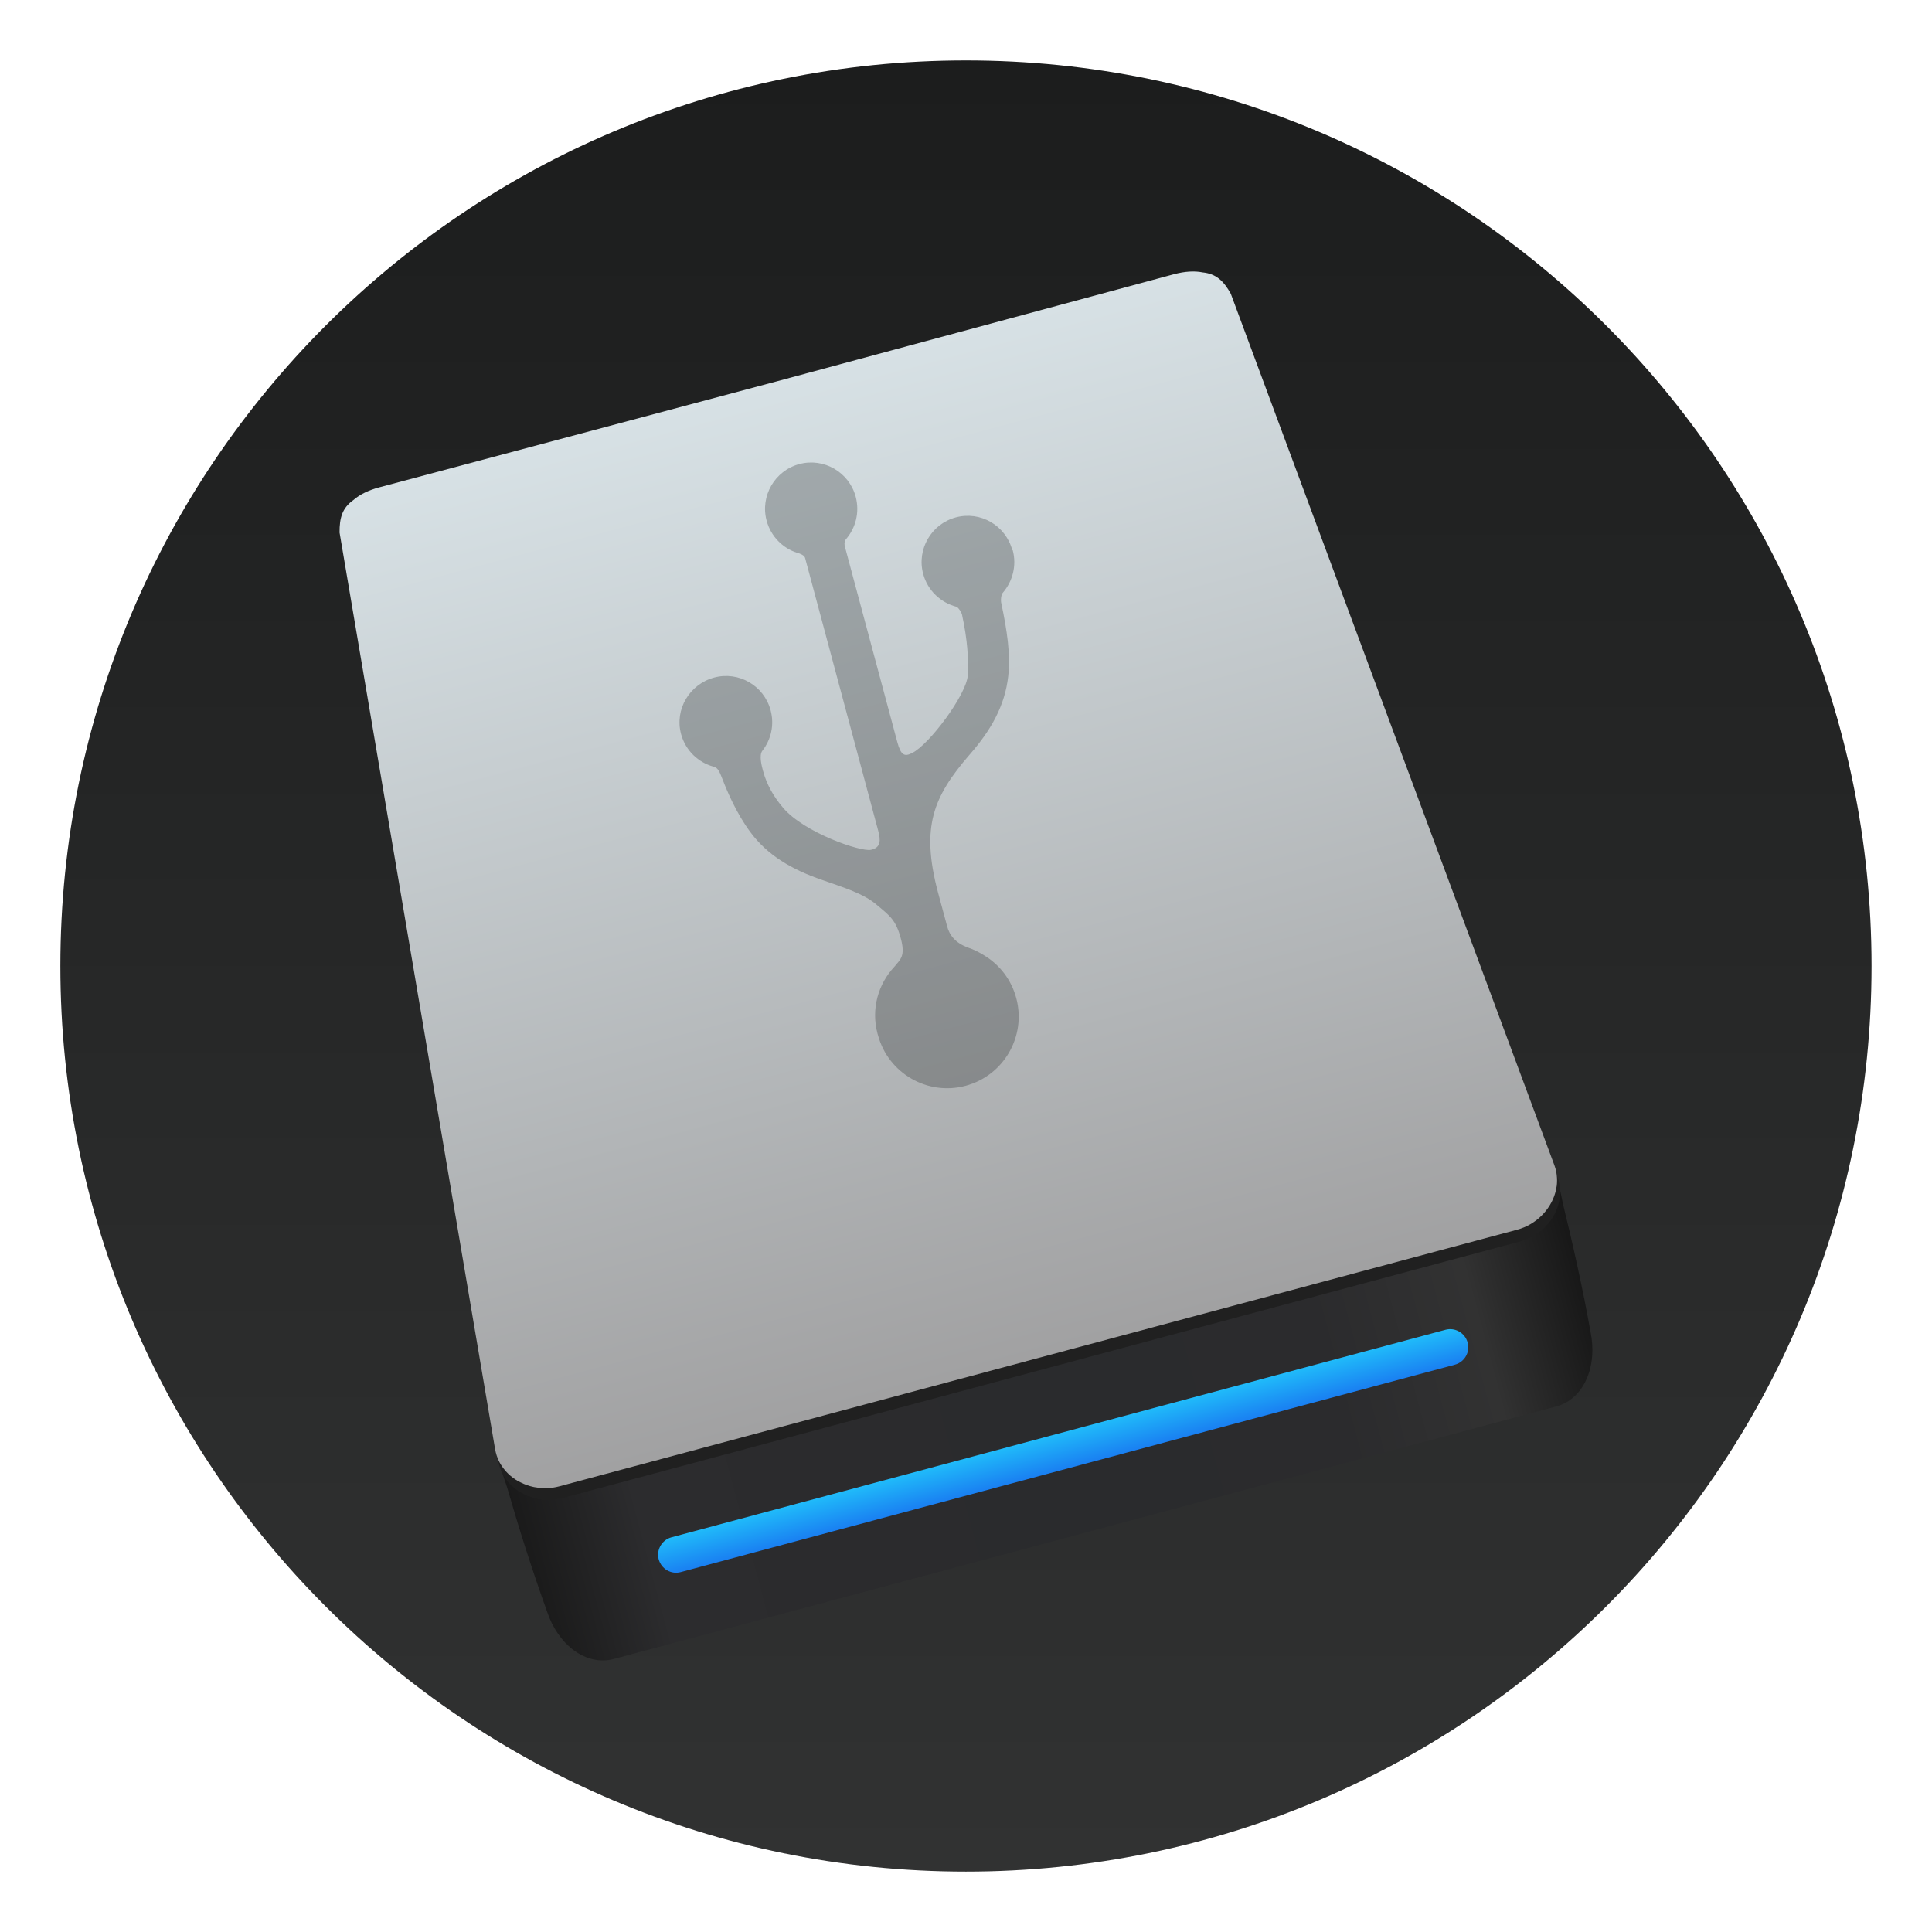
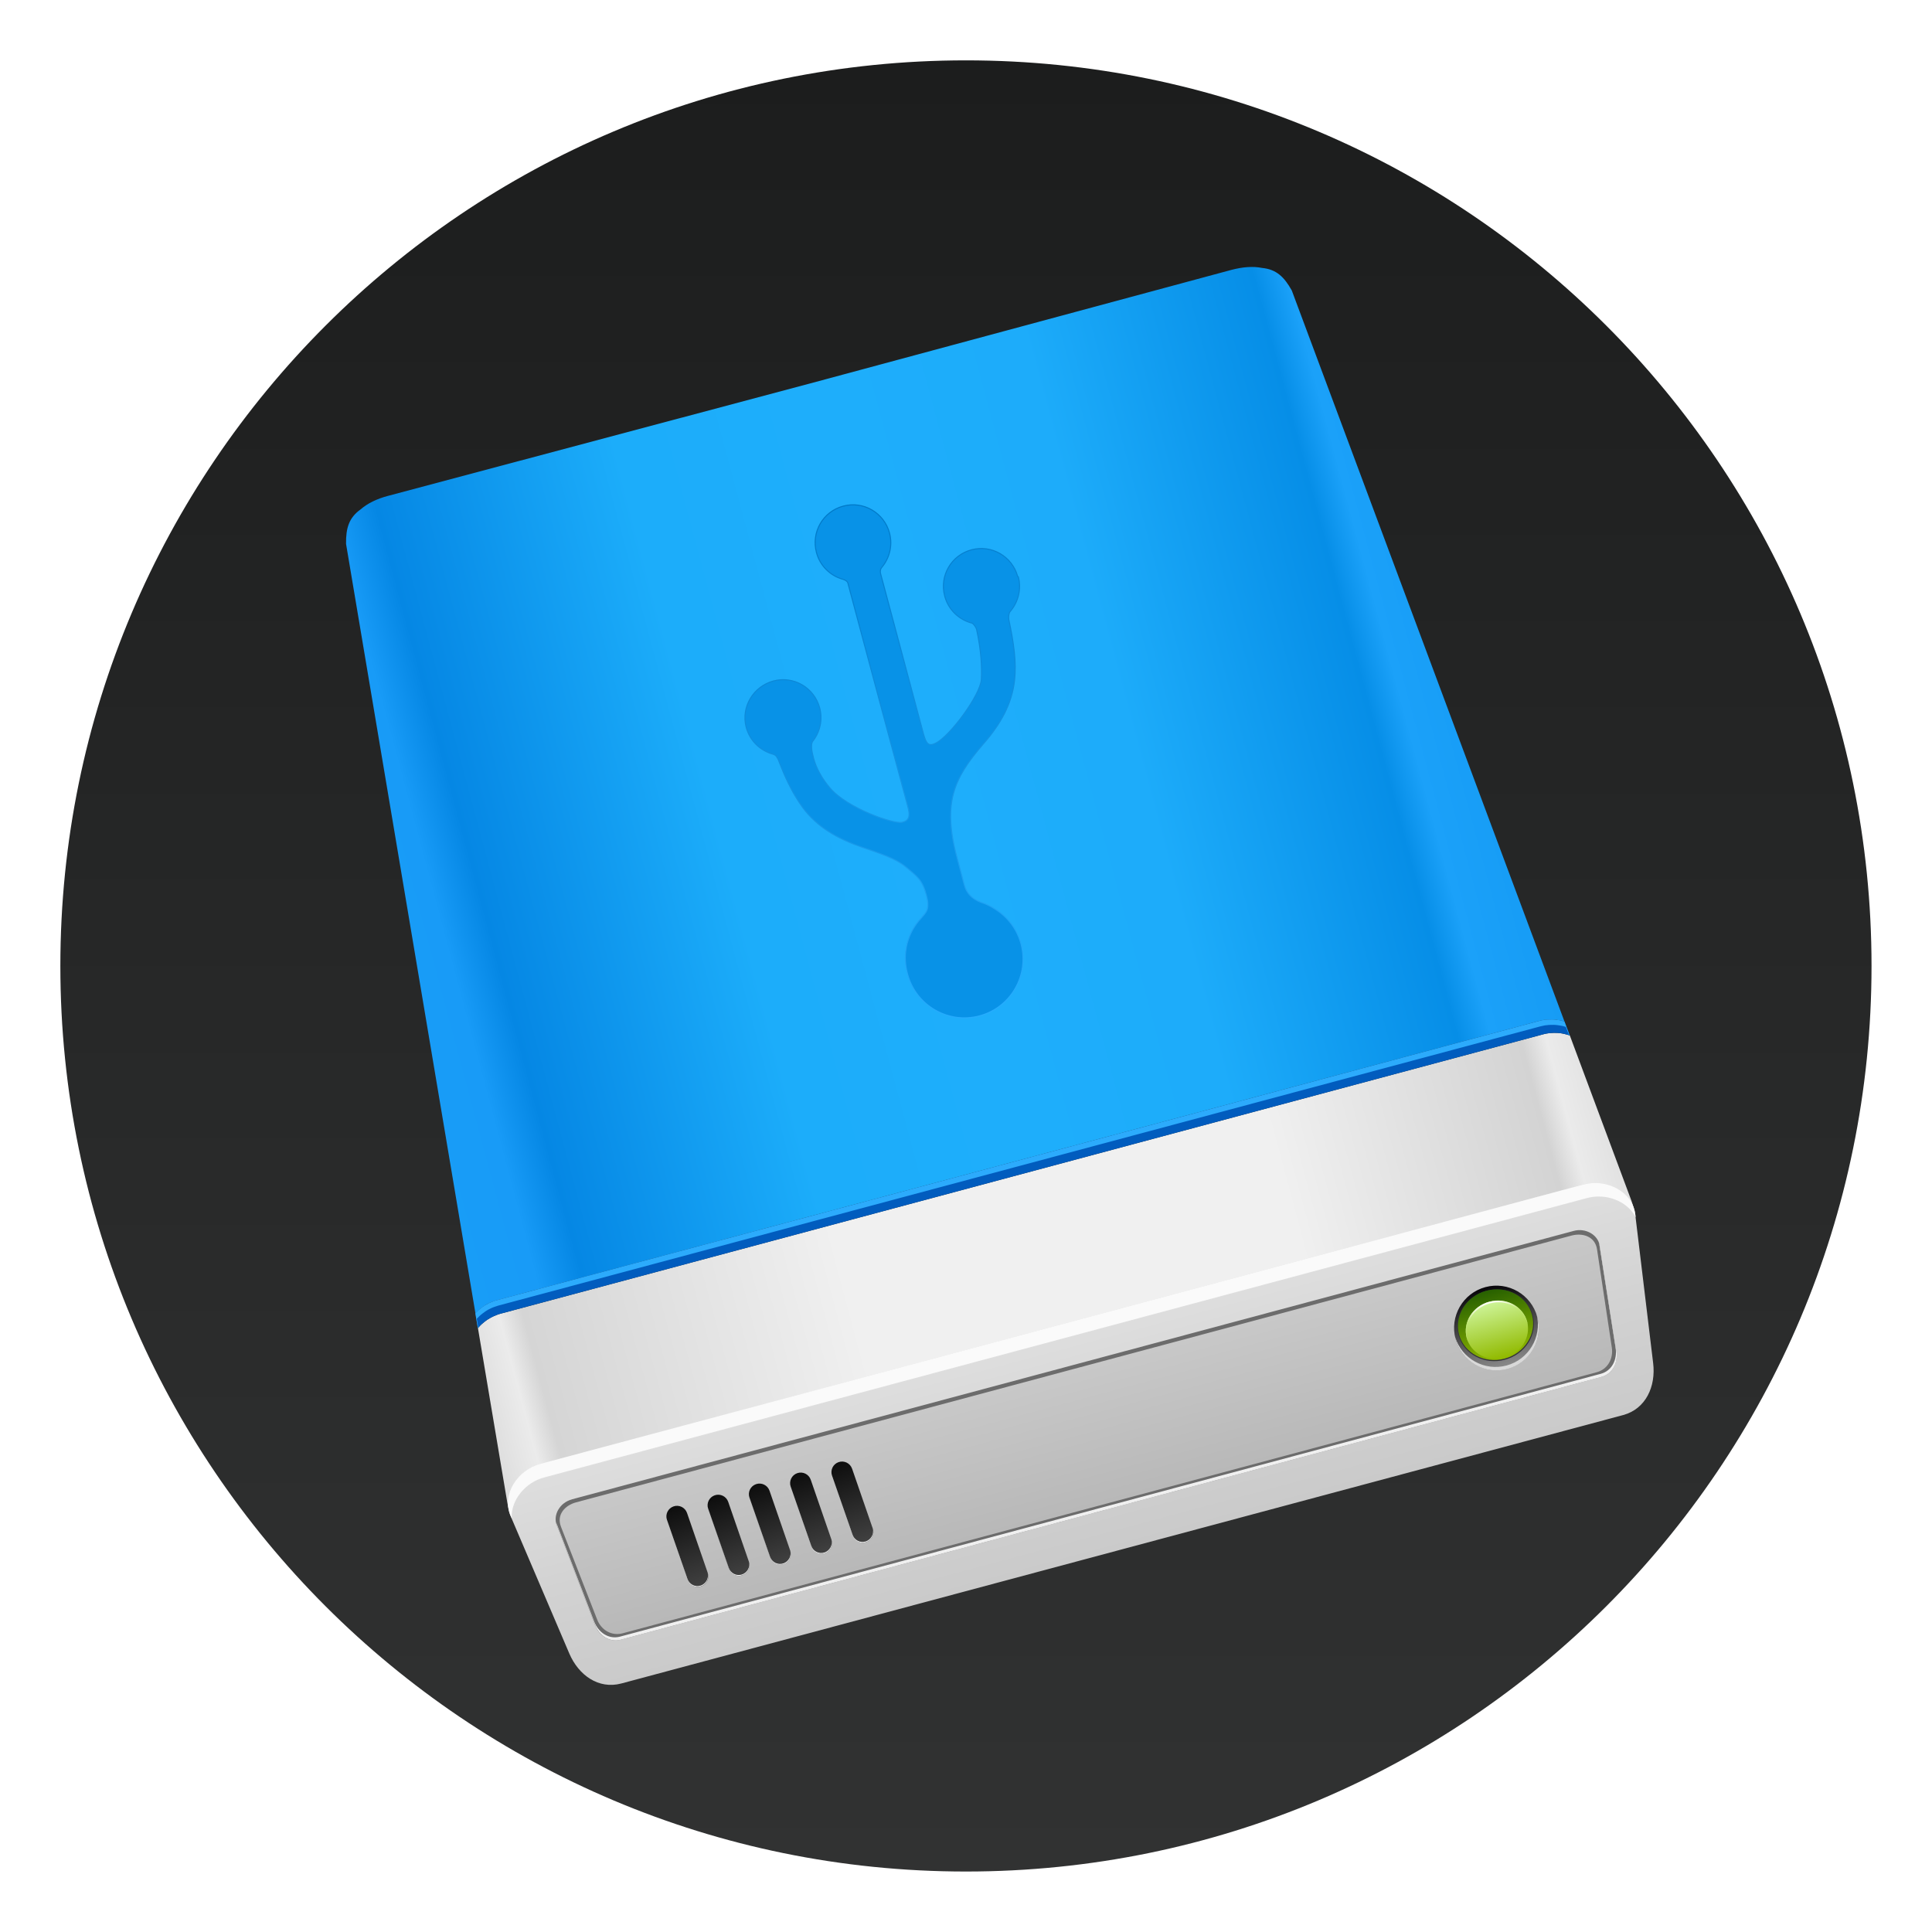
- <svg xmlns="http://www.w3.org/2000/svg" width="64" height="64" version="1.1" viewBox="0 0 16.933 16.933">
+ <svg xmlns="http://www.w3.org/2000/svg" xmlns:xlink="http://www.w3.org/1999/xlink" width="64" height="64" version="1.1" viewBox="0 0 16.933 16.933">
  <defs>
-     <linearGradient id="b-5" x1="9.26" x2="9.26" y1="-.262" y2="15.612" gradientTransform="translate(1.2901 9.3991)" gradientUnits="userSpaceOnUse">
+     <linearGradient id="linearGradient122580" x1="-253" x2="-198" y1="58.33" y2="58.33" gradientTransform="matrix(.17924 -.048026 .048026 .17924 46.843 -9.9779)" gradientUnits="userSpaceOnUse">
+       <stop stop-color="#ddd" offset="0" />
+       <stop stop-color="#ebebeb" offset=".035" />
+       <stop stop-color="#d5d5d5" offset=".055" />
+       <stop stop-color="#f0f0f0" offset=".331" />
+       <stop stop-color="#f0f0f0" offset=".506" />
+       <stop stop-color="#f0f0f0" offset=".715" />
+       <stop stop-color="#d3d3d3" offset=".944" />
+       <stop stop-color="#ebebeb" offset=".965" />
+       <stop stop-color="#e1e1e1" offset="1" />
+     </linearGradient>
+     <linearGradient id="linearGradient158037" x1="-252.13" x2="-198.87" y1="33.15" y2="33.15" gradientTransform="matrix(.17924 -.048026 .048026 .17924 46.843 -9.9779)" gradientUnits="userSpaceOnUse">
+       <stop stop-color="#189df7" offset="0" />
+       <stop stop-color="#189bf7" offset=".06" />
+       <stop stop-color="#0587e4" offset=".1" />
+       <stop stop-color="#1cadfa" offset=".319" />
+       <stop stop-color="#1eaefb" offset=".506" />
+       <stop stop-color="#1dacfa" offset=".695" />
+       <stop stop-color="#068ee7" offset=".905" />
+       <stop stop-color="#1ba1f9" offset=".934" />
+       <stop stop-color="#169cf5" offset="1" />
+     </linearGradient>
+     <linearGradient id="linearGradient3986" x1="-59.557" x2="-59.557" y1="15.884" y2="18.79" gradientTransform="matrix(.67741 -.18151 .18151 .67741 46.843 -9.9779)" gradientUnits="userSpaceOnUse">
+       <stop stop-color="#dfdfdf" offset="0" />
+       <stop stop-color="#d2d2d2" offset=".532" />
+       <stop stop-color="#cacaca" offset="1" />
+     </linearGradient>
+     <linearGradient id="linearGradient12298" x1="-58.757" x2="-58.757" y1="16.466" y2="18.206" gradientTransform="matrix(.67741 -.18151 .17914 .66857 46.882 -9.8321)" gradientUnits="userSpaceOnUse">
+       <stop stop-color="#c8c8c8" offset="0" />
+       <stop stop-color="#b8b8b8" offset="1" />
+     </linearGradient>
+     <linearGradient id="linearGradient988" x1="-61.911" x2="-61.911" y1="14.023" y2="15.081" gradientTransform="matrix(.70131 0 0 .70131 44.777 4.572)" gradientUnits="userSpaceOnUse" xlink:href="#linearGradient24279" />
+     <linearGradient id="linearGradient24279">
+       <stop stop-color="#0d0d0d" offset="0" />
+       <stop stop-color="#414141" offset="1" />
+     </linearGradient>
+     <linearGradient id="linearGradient990" x1="-61.911" x2="-61.911" y1="14.023" y2="15.081" gradientTransform="matrix(.70131 0 0 .70131 45.15 4.5986)" gradientUnits="userSpaceOnUse" xlink:href="#linearGradient24279" />
+     <linearGradient id="linearGradient992" x1="-61.911" x2="-61.911" y1="14.023" y2="15.081" gradientTransform="matrix(.70131 0 0 .70131 45.524 4.6252)" gradientUnits="userSpaceOnUse" xlink:href="#linearGradient24279" />
+     <linearGradient id="linearGradient994" x1="-61.911" x2="-61.911" y1="14.023" y2="15.081" gradientTransform="matrix(.70131 0 0 .70131 45.897 4.6518)" gradientUnits="userSpaceOnUse" xlink:href="#linearGradient24279" />
+     <linearGradient id="linearGradient24281" x1="-61.911" x2="-61.911" y1="14.023" y2="15.081" gradientTransform="matrix(.70131 0 0 .70131 46.271 4.6784)" gradientUnits="userSpaceOnUse" xlink:href="#linearGradient24279" />
+     <linearGradient id="linearGradient45238" x1="-55.576" x2="-55.576" y1="13.942" y2="14.996" gradientTransform="matrix(.70131 0 0 .70131 48.632 4.4875)" gradientUnits="userSpaceOnUse">
+       <stop stop-color="#070509" offset="0" />
+       <stop stop-color="#8e8e8e" offset="1" />
+     </linearGradient>
+     <linearGradient id="linearGradient59949" x1="-55.566" x2="-55.566" y1="13.99" y2="14.865" gradientTransform="matrix(.70131 0 0 .70131 48.632 4.4875)" gradientUnits="userSpaceOnUse">
+       <stop stop-color="#276000" offset="0" />
+       <stop stop-color="#90b800" offset="1" />
+     </linearGradient>
+     <linearGradient id="linearGradient69044" x1="-55.566" x2="-55.566" y1="13.99" y2="14.865" gradientTransform="matrix(.58011 0 0 .58011 41.896 6.282)" gradientUnits="userSpaceOnUse">
+       <stop stop-color="#cef59a" offset="0" />
+       <stop stop-color="#91ba00" offset="1" />
+     </linearGradient>
+     <linearGradient id="linearGradient106117" x1="-55.566" x2="-55.566" y1="13.99" y2="14.223" gradientTransform="matrix(.56035 -.15015 .15015 .56035 42.094 -4.7755)" gradientUnits="userSpaceOnUse">
+       <stop stop-color="#fff" offset="0" />
+       <stop stop-color="#bee571" offset="1" />
+     </linearGradient>
+     <linearGradient id="linearGradient199209" x1="-28.818" x2="-28.818" y1="5.055" y2="13.503" gradientTransform="matrix(.53308 -.14284 .14284 .53308 23.301 -2.7278)" gradientUnits="userSpaceOnUse">
+       <stop stop-color="#0079c7" offset="0" />
+       <stop stop-color="#27acfe" offset="1" />
+     </linearGradient>
+     <linearGradient id="b-5-6" x1="9.26" x2="9.26" y1="-.262" y2="15.612" gradientTransform="translate(-.79384 .79164)" gradientUnits="userSpaceOnUse">
      <stop stop-color="#1c1d1d" offset="0" />
      <stop stop-color="#313232" offset="1" />
    </linearGradient>
-     <linearGradient id="linearGradient1252" x1="6.742" x2="57.258" y1="53.542" y2="53.542" gradientTransform="matrix(.18352 -.049174 .049174 .18352 2.796 12.694)" gradientUnits="userSpaceOnUse">
-       <stop stop-color="#1a1a1a" offset="0" />
-       <stop stop-color="#2c2c2e" offset=".111" />
-       <stop stop-color="#2b2b2d" offset=".29" />
-       <stop stop-color="#2a2b2d" offset=".512" />
-       <stop stop-color="#2b2b2d" offset=".752" />
-       <stop stop-color="#323232" offset=".897" />
-       <stop stop-color="#171717" offset="1" />
-     </linearGradient>
-     <linearGradient id="linearGradient1240" x1="28.406" x2="28.406" y1="4.44" y2="51.07" gradientTransform="matrix(.18352 -.049174 .049174 .18352 2.796 12.694)" gradientUnits="userSpaceOnUse">
-       <stop stop-color="#d7e1e5" offset="0" />
-       <stop stop-color="#a1a1a2" offset="1" />
-     </linearGradient>
-     <linearGradient id="linearGradient1350" x1="30.14" x2="30.14" y1="56.527" y2="54.734" gradientTransform="matrix(.18352 -.049174 .049174 .18352 2.796 12.694)" gradientUnits="userSpaceOnUse">
-       <stop stop-color="#197cf1" offset="0" />
-       <stop stop-color="#20bcfa" offset="1" />
-     </linearGradient>
  </defs>
-   <g transform="translate(-2.0839 -8.6074)">
-     <circle cx="10.55" cy="17.074" r="7.937" fill="url(#b-5)" image-rendering="optimizeSpeed" stroke-width=".963" style="paint-order:stroke markers fill" />
-     <g stroke-linecap="round" stroke-width=".057">
-       <path d="m6.522 21.055c-0.154 0.072-0.08 0.335 0.008 0.594 0.098 0.34 0.222 0.733 0.348 1.081 0.096 0.292 0.341 0.483 0.587 0.417l8.259-2.213c0.245-0.066 0.362-0.354 0.3-0.654-0.065-0.364-0.154-0.766-0.239-1.11-0.053-0.268-0.12-0.533-0.289-0.518l-8.323 2.23z" fill="url(#linearGradient1252)" style="paint-order:stroke fill markers" />
-       <path d="m5.434 12.98c-0.093 0.025-0.17 0.062-0.227 0.112-0.096 0.068-0.121 0.155-0.12 0.284l1.363 8.033c0.007 0.039 0.019 0.076 0.036 0.11 0.007 0.013 0.014 0.026 0.023 0.039 0.004 0.006 0.008 0.013 0.013 0.019 0.013 0.018 0.028 0.035 0.044 0.05 0.027 0.026 0.057 0.048 0.09 0.066 0.007 0.004 0.013 0.007 0.02 0.01 0.034 0.017 0.07 0.029 0.107 0.038 0.007 0.002 0.015 0.003 0.022 0.005 0.068 0.012 0.14 0.01 0.209-0.009l8.394-2.249c0.162-0.043 0.289-0.17 0.333-0.32 0.006-0.021 0.011-0.043 0.014-0.065 8.47e-4 -0.007 0.001-0.015 0.002-0.022 9.26e-4 -0.015 1e-3 -0.03 2.32e-4 -0.045-0.002-0.038-0.009-0.076-0.023-0.113l-2.836-7.638c-0.063-0.113-0.129-0.175-0.246-0.187-0.074-0.015-0.159-9e-3 -0.253 0.016l-3.481 0.939z" fill="#202020" style="paint-order:stroke fill markers" />
-       <path d="m5.407 12.879c-0.093 0.025-0.17 0.062-0.227 0.112-0.096 0.068-0.121 0.155-0.12 0.284l1.363 8.033c0.007 0.039 0.019 0.076 0.036 0.11 0.007 0.013 0.014 0.026 0.023 0.039 0.004 0.006 0.008 0.012 0.013 0.018 0.013 0.018 0.028 0.035 0.044 0.05 0.027 0.026 0.057 0.048 0.09 0.066 0.007 0.004 0.013 0.007 0.02 0.01 0.034 0.017 0.07 0.03 0.107 0.038 0.007 0.002 0.015 0.003 0.022 0.004 0.068 0.012 0.14 0.01 0.209-0.009l8.394-2.249c0.162-0.043 0.289-0.17 0.333-0.32 0.006-0.021 0.011-0.043 0.014-0.065 8.46e-4 -0.007 0.001-0.015 0.002-0.022 9e-4 -0.015 0.001-0.03 2.32e-4 -0.045-0.002-0.038-0.009-0.076-0.023-0.113l-2.836-7.638c-0.063-0.113-0.129-0.175-0.246-0.187-0.074-0.015-0.159-9e-3 -0.253 0.016l-3.481 0.939z" fill="url(#linearGradient1240)" style="paint-order:stroke fill markers" />
+   <circle cx="8.466" cy="8.466" r="7.937" fill="url(#b-5-6)" image-rendering="optimizeSpeed" stroke-width=".963" style="paint-order:stroke markers fill" />
+   <g stroke-width=".714">
+     <path d="m13.759 9.076c-0.006-0.002-0.011-0.004-0.017-0.006-0.01-0.003-0.02-0.005-0.03-0.008-0.01-0.002-0.02-0.004-0.031-0.006-0.01-0.001-0.021-0.003-0.031-0.003-0.011-6.96e-4 -0.021-6.64e-4 -0.032-5.251e-4s-0.021 7.211e-4 -0.032 0.002c-0.011 9.686e-4 -0.021 0.002-0.031 0.004-0.01 0.002-0.021 0.004-0.031 0.007l-9.136 2.448c-0.01 0.003-0.021 0.006-0.031 0.01-0.01 0.004-0.02 0.008-0.029 0.012-0.01 0.004-0.019 0.009-0.028 0.014-0.009 0.005-0.018 0.01-0.027 0.016-0.009 0.006-0.018 0.012-0.026 0.019-0.008 0.006-0.016 0.013-0.024 0.02-0.008 7e-3 -0.015 0.014-0.022 0.022-0.004 0.004-0.008 9e-3 -0.012 0.014l0.257 1.528c0.007 0.042 0.02 0.081 0.038 0.117 0.007 0.014 0.015 0.028 0.024 0.041 0.004 0.007 0.009 0.013 0.014 0.02 0.014 0.019 0.03 0.037 0.047 0.053 0.028 0.027 0.061 0.051 0.095 0.07 0.007 0.004 0.014 0.008 0.021 0.011 0.036 0.018 0.074 0.031 0.114 0.04 0.008 0.002 0.016 0.003 0.024 0.005 0.072 0.013 0.148 0.011 0.222-0.009l8.911-2.388c0.172-0.046 0.307-0.18 0.353-0.339 0.007-0.023 0.012-0.046 0.014-0.07 9.12e-4 -0.008 0.002-0.016 0.002-0.024 9.39e-4 -0.016 8.33e-4 -0.032-1.4e-5 -0.048-0.002-0.04-0.01-0.08-0.025-0.12z" fill="url(#linearGradient122580)" />
+     <path d="m13.712 8.953c-0.011-0.003-0.022-0.006-0.033-0.009-0.012-0.003-0.024-0.005-0.037-0.006-0.012-0.002-0.025-0.003-0.038-0.003-0.013-3.405e-4 -0.025-1.273e-4 -0.038 6.828e-4 -0.013 8.127e-4 -0.026 0.002-0.038 0.004-0.013 0.002-0.025 0.005-0.037 0.008l-9.136 2.448c-0.012 0.003-0.024 0.007-0.036 0.012-0.012 0.004-0.024 0.01-0.035 0.015-0.011 0.006-0.022 0.012-0.033 0.018-0.011 0.007-0.021 0.014-0.031 0.022-0.01 0.008-0.02 0.015-0.029 0.024-0.008 0.008-0.016 0.016-0.024 0.024l0.022 0.13c0.004-0.005 0.008-0.009 0.012-0.014 0.007-0.008 0.015-0.015 0.022-0.022 0.008-7e-3 0.016-0.014 0.024-0.02 0.008-0.006 0.017-0.013 0.026-0.019 0.009-0.006 0.018-0.011 0.027-0.016 0.009-0.005 0.019-0.01 0.028-0.014 0.01-0.004 0.019-0.008 0.029-0.012 0.01-0.004 0.02-7e-3 0.031-0.01l9.136-2.448c0.01-0.003 0.021-0.005 0.031-0.007 0.01-0.002 0.021-0.003 0.031-0.004 0.011-9.686e-4 0.021-0.002 0.032-0.002 0.011-1.389e-4 0.021-1.786e-4 0.032 5.251e-4 0.011 6.96e-4 0.021 0.002 0.031 0.003 0.01 0.001 0.021 0.003 0.031 0.006 0.01 0.002 0.02 0.005 0.03 0.008 0.006 0.002 0.011 0.004 0.017 0.006z" fill="#015cbe" />
+     <path d="m3.401 4.346c-0.099 0.026-0.18 0.066-0.241 0.119-0.102 0.073-0.129 0.164-0.127 0.302l1.134 6.744c0.008-0.008 0.016-0.016 0.024-0.024 0.009-0.009 0.019-0.016 0.029-0.024 0.01-0.008 0.021-0.015 0.031-0.022 0.011-0.007 0.022-0.013 0.033-0.018 0.011-0.006 0.023-0.011 0.035-0.015 0.012-0.004 0.024-0.008 0.036-0.012l9.136-2.448c0.012-0.003 0.025-0.006 0.037-0.008 0.013-0.002 0.026-0.003 0.038-0.004 0.013-8.127e-4 0.025-0.001 0.038-6.829e-4 0.013 3.405e-4 0.025 0.001 0.038 0.003 0.012 0.002 0.025 0.004 0.037 0.006 0.011 0.002 0.022 0.006 0.033 0.009l-2.39-6.407c-0.067-0.12-0.136-0.186-0.261-0.198-0.079-0.016-0.169-0.009-0.268 0.017l-3.695 0.996z" fill="url(#linearGradient158037)" />
+   </g>
+   <g stroke-linecap="round" stroke-linejoin="round">
+     <path d="m4.737 12.831 9.14-2.449c0.199-0.053 0.43 0.058 0.455 0.262l0.157 1.303c0.025 0.204-0.064 0.401-0.262 0.455l-8.782 2.353c-0.199 0.053-0.374-0.073-0.455-0.262l-0.515-1.206c-0.081-0.189 0.064-0.401 0.262-0.455z" color="#000000" fill="url(#linearGradient3986)" stroke-width=".037" style="-inkscape-stroke:none" />
+     <path d="m5.012 13.141 8.782-2.353c0.099-0.027 0.211 0.03 0.227 0.131l0.145 0.922c0.016 0.102-0.032 0.201-0.131 0.227l-8.594 2.303c-0.099 0.027-0.191-0.035-0.227-0.131l-0.334-0.871c-0.037-0.096 0.032-0.201 0.131-0.227z" color="#000000" fill="#6c6c6c" stroke-width=".029" style="-inkscape-stroke:none" />
+     <path d="m4.737 12.83c-0.199 0.053-0.343 0.265-0.262 0.455l0.01 0.023c-0.009-0.16 0.119-0.315 0.284-0.359l9.141-2.449c0.166-0.044 0.353 0.026 0.426 0.169l-0.003-0.025c-0.025-0.204-0.256-0.316-0.455-0.262z" color="#000000" fill="#fafafa" stroke-width=".037" style="-inkscape-stroke:none" />
+     <path d="m5.05 13.167 8.724-2.338c0.099-0.026 0.206 0.009 0.223 0.12l0.13 0.863c0.014 0.095-0.035 0.189-0.133 0.215l-8.537 2.288c-0.099 0.026-0.188-0.03-0.223-0.12l-0.317-0.813c-0.042-0.107 0.035-0.189 0.133-0.215z" color="#000000" fill="url(#linearGradient12298)" stroke-width=".028" style="-inkscape-stroke:none" />
+     <path d="m4.874 13.342c0.002 9e-3 0.004 0.018 0.007 0.027l0.334 0.871c0.037 0.096 0.128 0.158 0.227 0.131l8.594-2.303c0.099-0.027 0.147-0.126 0.131-0.227l-0.145-0.922c-0.002-0.009-0.004-0.018-0.007-0.027l0.145 0.922c0.016 0.102-0.032 0.201-0.131 0.227l-8.594 2.303c-0.099 0.027-0.19-0.035-0.227-0.131z" color="#000000" fill="#f0f0f0" stroke-width=".029" style="-inkscape-stroke:none" />
+     <g stroke-width=".037">
+       <rect transform="rotate(-19.072)" x="1.172" y="14.407" width=".186" height=".742" ry=".093" fill="url(#linearGradient988)" />
+       <path d="m5.842 13.313c6.219e-4 0.002 0.001 5e-3 0.002 0.007l0.182 0.526c0.017 0.049 0.069 0.074 0.118 0.057 0.048-0.016 0.073-0.067 0.059-0.115 0.01 0.045-0.015 0.092-0.06 0.108-0.049 0.017-0.101-0.009-0.118-0.058z" fill="#f0f0f0" />
+       <rect transform="rotate(-19.072)" x="1.545" y="14.433" width=".186" height=".742" ry=".093" fill="url(#linearGradient990)" />
+       <path d="m6.204 13.216c6.22e-4 0.002 0.001 5e-3 0.002 0.007l0.182 0.526c0.017 0.049 0.069 0.074 0.118 0.057 0.048-0.016 0.073-0.067 0.059-0.115 0.01 0.045-0.015 0.092-0.06 0.108-0.049 0.017-0.101-0.009-0.118-0.058z" fill="#f0f0f0" />
+       <rect transform="rotate(-19.072)" x="1.919" y="14.459" width=".186" height=".742" ry=".093" fill="url(#linearGradient992)" />
+       <path d="m6.566 13.119c6.221e-4 0.002 0.001 5e-3 0.002 0.007l0.182 0.526c0.017 0.049 0.069 0.074 0.118 0.057 0.048-0.016 0.073-0.067 0.059-0.115 0.01 0.045-0.015 0.092-0.06 0.108-0.049 0.017-0.101-0.009-0.118-0.058z" fill="#f0f0f0" />
+       <rect transform="rotate(-19.072)" x="2.292" y="14.486" width=".186" height=".742" ry=".093" fill="url(#linearGradient994)" />
+       <path d="m6.927 13.023c6.221e-4 0.002 0.001 5e-3 0.002 0.007l0.182 0.526c0.017 0.049 0.069 0.074 0.118 0.057 0.048-0.016 0.073-0.067 0.059-0.115 0.01 0.045-0.015 0.092-0.06 0.108-0.049 0.017-0.101-0.009-0.118-0.058z" fill="#f0f0f0" />
+       <rect transform="rotate(-19.072)" x="2.666" y="14.513" width=".186" height=".742" ry=".093" fill="url(#linearGradient24281)" />
+       <path d="m7.289 12.926c6.219e-4 0.002 0.001 5e-3 0.002 0.007l0.182 0.526c0.017 0.049 0.069 0.074 0.118 0.057 0.048-0.016 0.073-0.067 0.059-0.115 0.01 0.045-0.015 0.092-0.06 0.108-0.049 0.017-0.101-0.009-0.118-0.058z" fill="#f0f0f0" />
    </g>
-     <path d="m10.956 13.429c-0.058-0.217-0.28-0.345-0.495-0.287-0.215 0.058-0.344 0.28-0.286 0.495 0.039 0.147 0.156 0.254 0.294 0.289 0.021 0.014 0.041 0.048 0.046 0.066l0.001 0.005c0.048 0.217 0.058 0.4 0.05 0.53-0.011 0.167-0.336 0.606-0.489 0.681-0.067 0.034-0.098 0.018-0.129-0.098l-0.458-1.708c-0.005-0.018-0.009-0.043 0.007-0.067 0.086-0.099 0.123-0.236 0.087-0.373-0.058-0.217-0.28-0.345-0.495-0.287-0.215 0.058-0.344 0.28-0.286 0.496 0.037 0.137 0.14 0.24 0.266 0.281l0.002 8.73e-4c0.002 8.73e-4 0.003 5.55e-4 0.006 0.001 0.003 5.56e-4 0.006 0.001 0.009 0.003 0.033 0.011 0.05 0.026 0.054 0.04l0.64 2.388c0.023 0.085 0.027 0.153-0.064 0.171-0.09 0.018-0.584-0.15-0.769-0.369-0.086-0.101-0.144-0.207-0.174-0.318l-0.002-0.006c-0.01-0.038-0.037-0.137-0.005-0.176 0.076-0.097 0.106-0.227 0.072-0.354-0.058-0.217-0.28-0.345-0.495-0.287-0.215 0.058-0.348 0.278-0.29 0.495 0.039 0.145 0.152 0.25 0.285 0.286 0.034 0.01 0.046 0.025 0.081 0.117 0.035 0.091 0.117 0.289 0.241 0.456 0.149 0.202 0.361 0.328 0.63 0.42 0.196 0.069 0.362 0.119 0.477 0.217 0.115 0.097 0.168 0.131 0.212 0.295 0.042 0.156-0.003 0.183-0.055 0.247-0.143 0.152-0.207 0.371-0.149 0.588l0.004 0.013c0.09 0.335 0.434 0.533 0.768 0.444 0.335-0.09 0.533-0.434 0.444-0.768-0.043-0.162-0.146-0.292-0.278-0.373-0.046-0.029-0.093-0.053-0.144-0.07-0.108-0.039-0.163-0.106-0.184-0.187l-0.079-0.293c-0.082-0.305-0.084-0.513-0.039-0.685 0.047-0.178 0.149-0.335 0.319-0.531 0.188-0.215 0.305-0.429 0.334-0.679 0.022-0.194-0.009-0.402-0.061-0.647-0.005-0.022-0.002-0.075 0.018-0.093 0.082-0.098 0.119-0.234 0.083-0.368z" fill="#0d0e0e" opacity=".25" stroke-width=".019" />
-     <path d="m7.969 22.081c-0.084 0.023-0.134 0.109-0.112 0.193 0.023 0.084 0.109 0.135 0.193 0.112l6.786-1.818c0.084-0.023 0.134-0.109 0.111-0.194-0.023-0.084-0.109-0.134-0.193-0.112z" fill="url(#linearGradient1350)" stroke-linecap="round" stroke-width=".057" style="paint-order:stroke fill markers" />
+     <circle transform="rotate(-15)" cx="9.656" cy="14.637" r=".371" fill="url(#linearGradient45238)" stroke-width=".042" />
+     <path d="m13.469 11.525a0.371 0.371 45 0 1-0.265 0.443 0.371 0.371 45 0 1-0.45-0.248 0.371 0.371 45 0 0 0.003 0.016 0.371 0.371 45 0 0 0.455 0.262 0.371 0.371 45 0 0 0.262-0.455 0.371 0.371 45 0 0-0.005-0.018z" fill="#d9d9d9" stroke-width=".042" />
+     <ellipse transform="rotate(-15)" cx="9.656" cy="14.612" rx=".337" ry=".313" fill="#33323a" stroke-width=".037" />
+     <ellipse transform="rotate(-15)" cx="9.656" cy="14.607" rx=".331" ry=".308" fill="url(#linearGradient59949)" stroke-width=".036" />
+     <ellipse transform="rotate(-15)" cx="9.656" cy="14.653" rx=".274" ry=".255" fill="url(#linearGradient69044)" stroke-width=".03" />
+     <path d="m13.054 11.409a0.255 0.274 75 0 0-0.199 0.317 0.255 0.274 75 0 0 0.018 0.046 0.252 0.272 75 0 1-0.012-0.034 0.252 0.272 75 0 1 0.197-0.314 0.252 0.272 75 0 1 0.328 0.174 0.252 0.272 75 0 1 0.006 0.033 0.255 0.274 75 0 0-0.007-0.046 0.255 0.274 75 0 0-0.331-0.175z" fill="url(#linearGradient106117)" stroke-width=".03" />
  </g>
+   <path d="m4.354 11.396c-0.012 0.003-0.024 0.007-0.036 0.012-0.012 0.004-0.024 0.01-0.035 0.015-0.011 0.006-0.022 0.012-0.033 0.018-0.011 0.007-0.021 0.014-0.031 0.022-0.01 0.008-0.02 0.015-0.029 0.024-0.008 0.008-0.016 0.016-0.024 0.024l0.022 0.13c0.001-0.002 0.003-0.003 0.004-0.004l-0.013-0.079c0.008-0.008 0.016-0.016 0.024-0.024 0.009-0.009 0.019-0.016 0.029-0.024 0.01-0.008 0.021-0.015 0.031-0.022 0.011-0.007 0.022-0.013 0.033-0.018 0.011-0.006 0.023-0.011 0.035-0.015 0.012-0.004 0.024-0.008 0.036-0.012l9.136-2.448c0.012-0.003 0.025-0.006 0.037-0.008 0.013-0.002 0.026-0.003 0.038-0.004 0.013-8.127e-4 0.025-0.001 0.038-6.829e-4 0.013 3.405e-4 0.025 0.001 0.038 0.003 0.012 0.002 0.025 0.004 0.037 0.006 0.011 0.002 0.022 0.006 0.033 0.009l0.028 0.074c0.002 6.225e-4 0.004 0.001 0.006 0.002l-0.046-0.123c-0.011-0.003-0.022-0.006-0.033-0.009-0.012-0.003-0.024-0.005-0.037-0.006-0.012-0.002-0.025-0.003-0.038-0.003-0.013-3.405e-4 -0.025-1.273e-4 -0.038 6.828e-4 -0.013 8.127e-4 -0.026 0.002-0.038 0.004-0.013 0.002-0.025 0.005-0.037 0.008z" fill="#2cabfc" stroke-width=".714" />
+   <path d="m8.92 5.054c-0.048-0.178-0.23-0.283-0.406-0.235-0.177 0.047-0.282 0.229-0.234 0.406 0.032 0.121 0.128 0.209 0.241 0.237 0.017 0.011 0.034 0.039 0.038 0.054l0.001 4e-3c0.039 0.178 0.047 0.328 0.041 0.435-0.009 0.137-0.275 0.497-0.401 0.559-0.055 0.027-0.08 0.015-0.106-0.081l-0.375-1.401c-0.004-0.015-0.007-0.035 0.006-0.055 0.07-0.081 0.101-0.194 0.071-0.306-0.048-0.178-0.23-0.283-0.406-0.235-0.177 0.047-0.282 0.229-0.234 0.407 0.03 0.113 0.115 0.197 0.218 0.23l0.001 7.425e-4c0.001 7.424e-4 0.002 4.888e-4 0.005 8.893e-4 0.002 4.888e-4 0.005 8.893e-4 0.007 0.002 0.027 0.009 0.041 0.021 0.044 0.033l0.525 1.958c0.019 0.07 0.022 0.126-0.052 0.14-0.074 0.015-0.479-0.123-0.631-0.303-0.07-0.083-0.118-0.169-0.143-0.261l-0.001-0.005c-0.008-0.031-0.03-0.113-0.004-0.144 0.062-0.08 0.087-0.186 0.059-0.291-0.048-0.178-0.23-0.283-0.406-0.235s-0.285 0.228-0.238 0.406c0.032 0.119 0.124 0.205 0.234 0.235 0.028 0.009 0.038 0.021 0.066 0.096 0.029 0.075 0.096 0.237 0.197 0.374 0.123 0.166 0.296 0.269 0.517 0.345 0.161 0.056 0.297 0.098 0.391 0.178 0.094 0.08 0.138 0.107 0.174 0.242 0.034 0.128-0.002 0.15-0.045 0.202-0.117 0.124-0.17 0.304-0.122 0.482l0.003 0.011c0.074 0.274 0.356 0.437 0.63 0.364s0.437-0.356 0.364-0.63c-0.036-0.133-0.12-0.239-0.228-0.306-0.037-0.024-0.076-0.044-0.118-0.057-0.089-0.032-0.133-0.087-0.151-0.153l-0.064-0.24c-0.067-0.25-0.069-0.421-0.032-0.561 0.039-0.146 0.122-0.274 0.262-0.436 0.154-0.176 0.25-0.351 0.274-0.557 0.018-0.159-0.007-0.33-0.05-0.531-0.004-0.018-0.002-0.062 0.015-0.077 0.067-0.08 0.097-0.192 0.068-0.301z" fill="#0892e7" stroke="url(#linearGradient199209)" stroke-width=".009" />
</svg>
